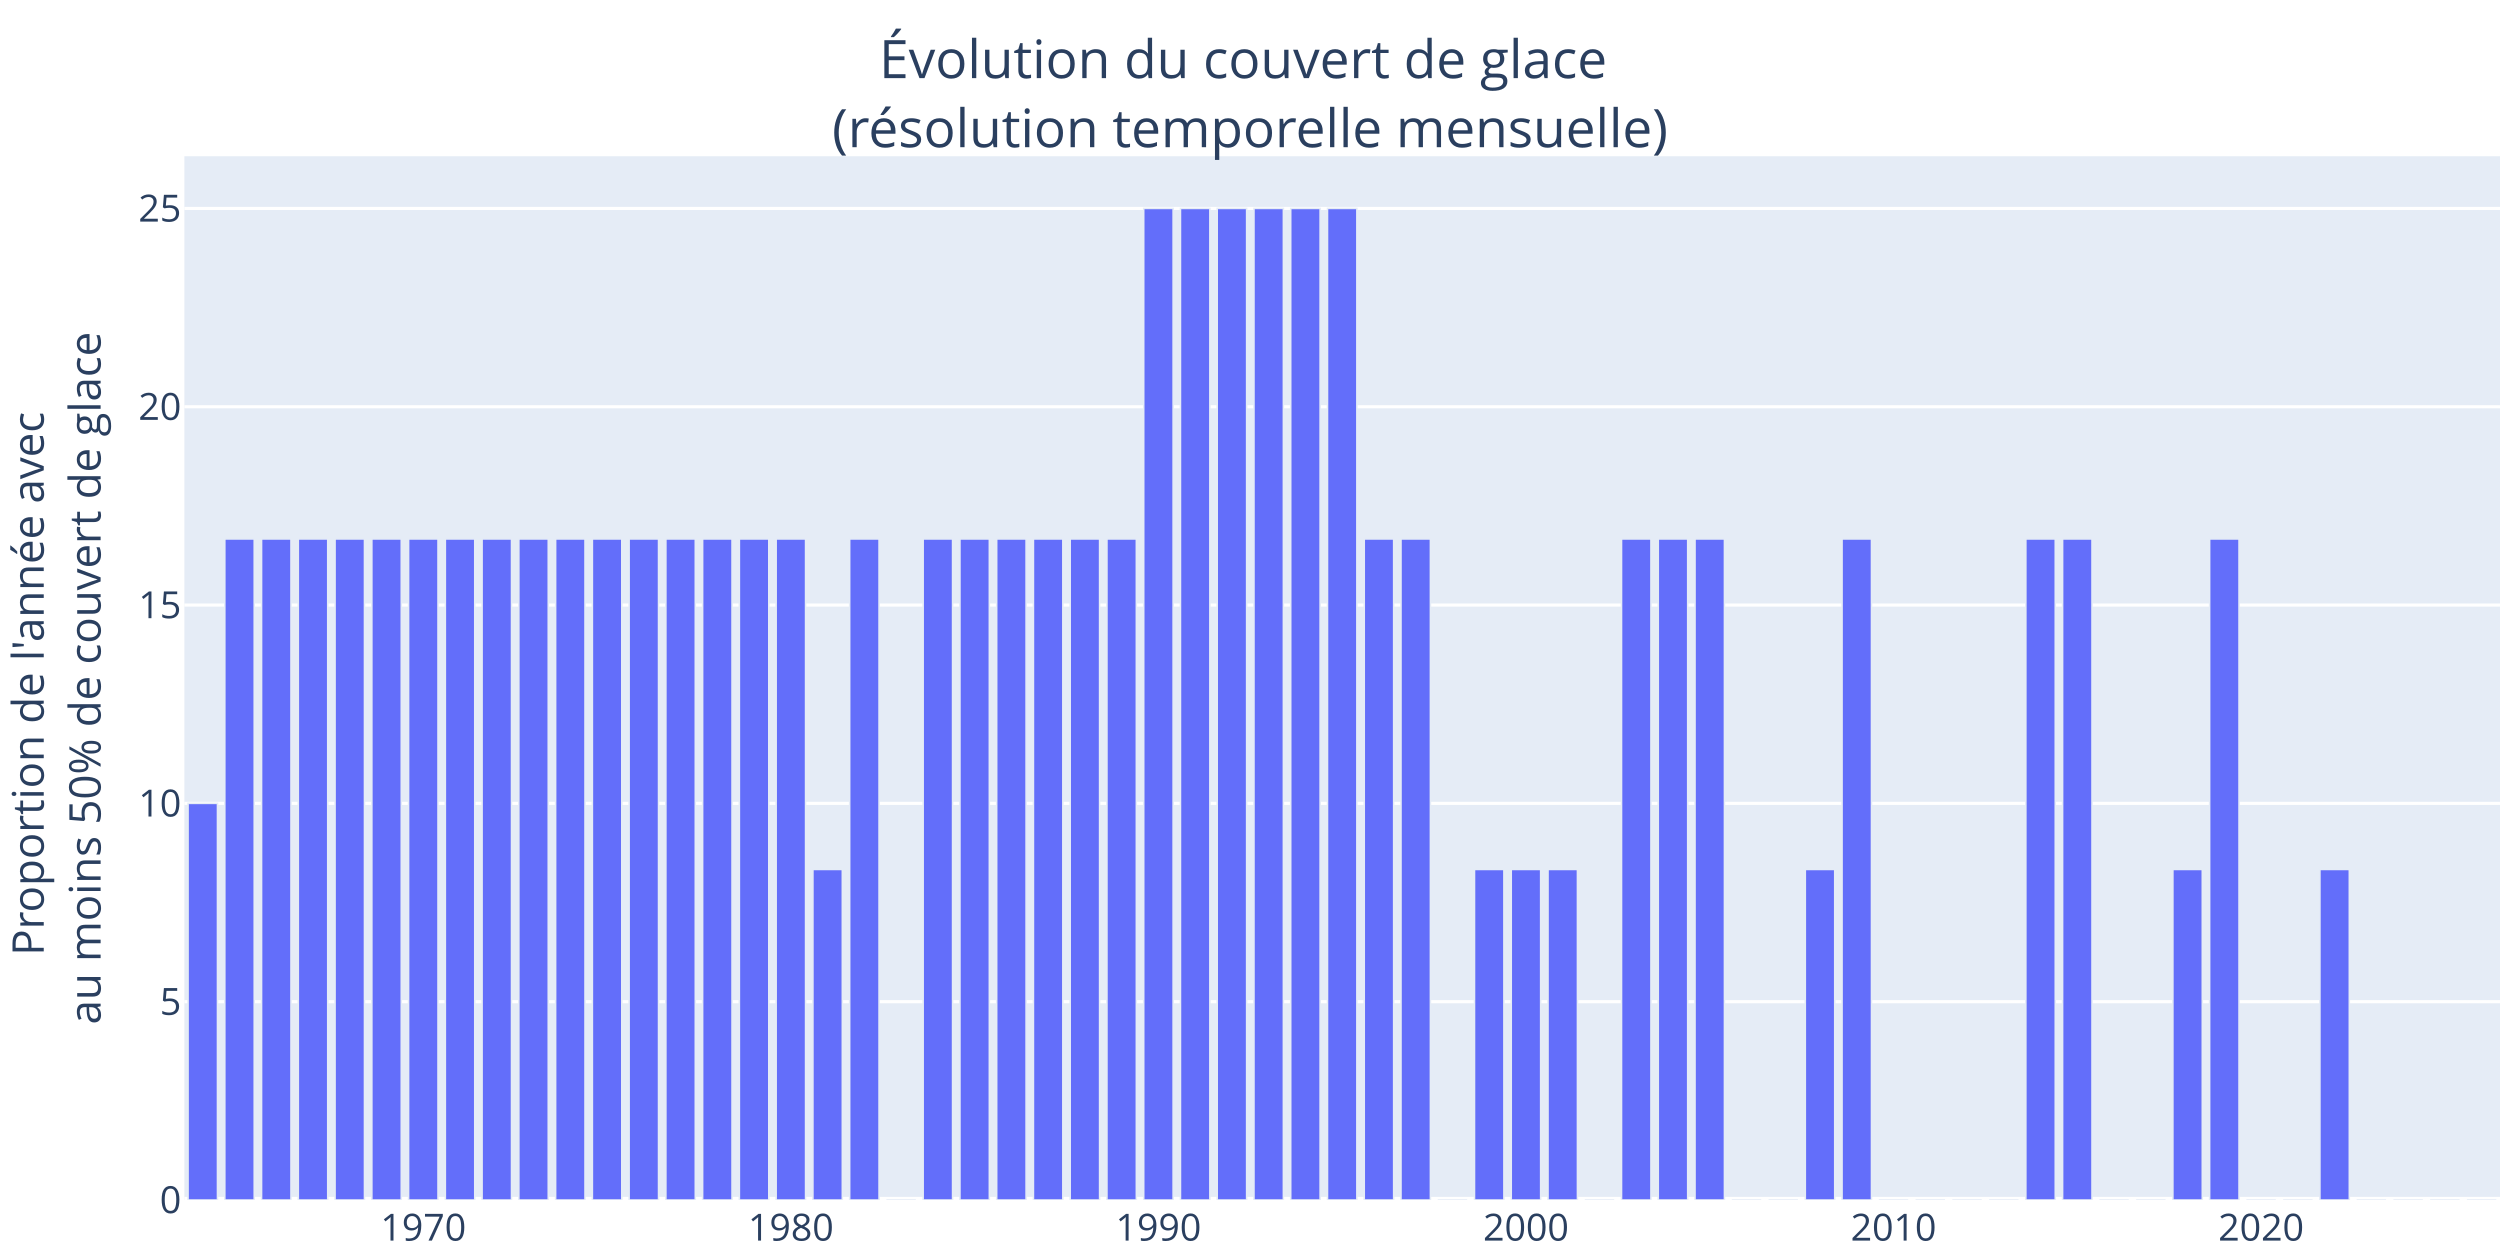
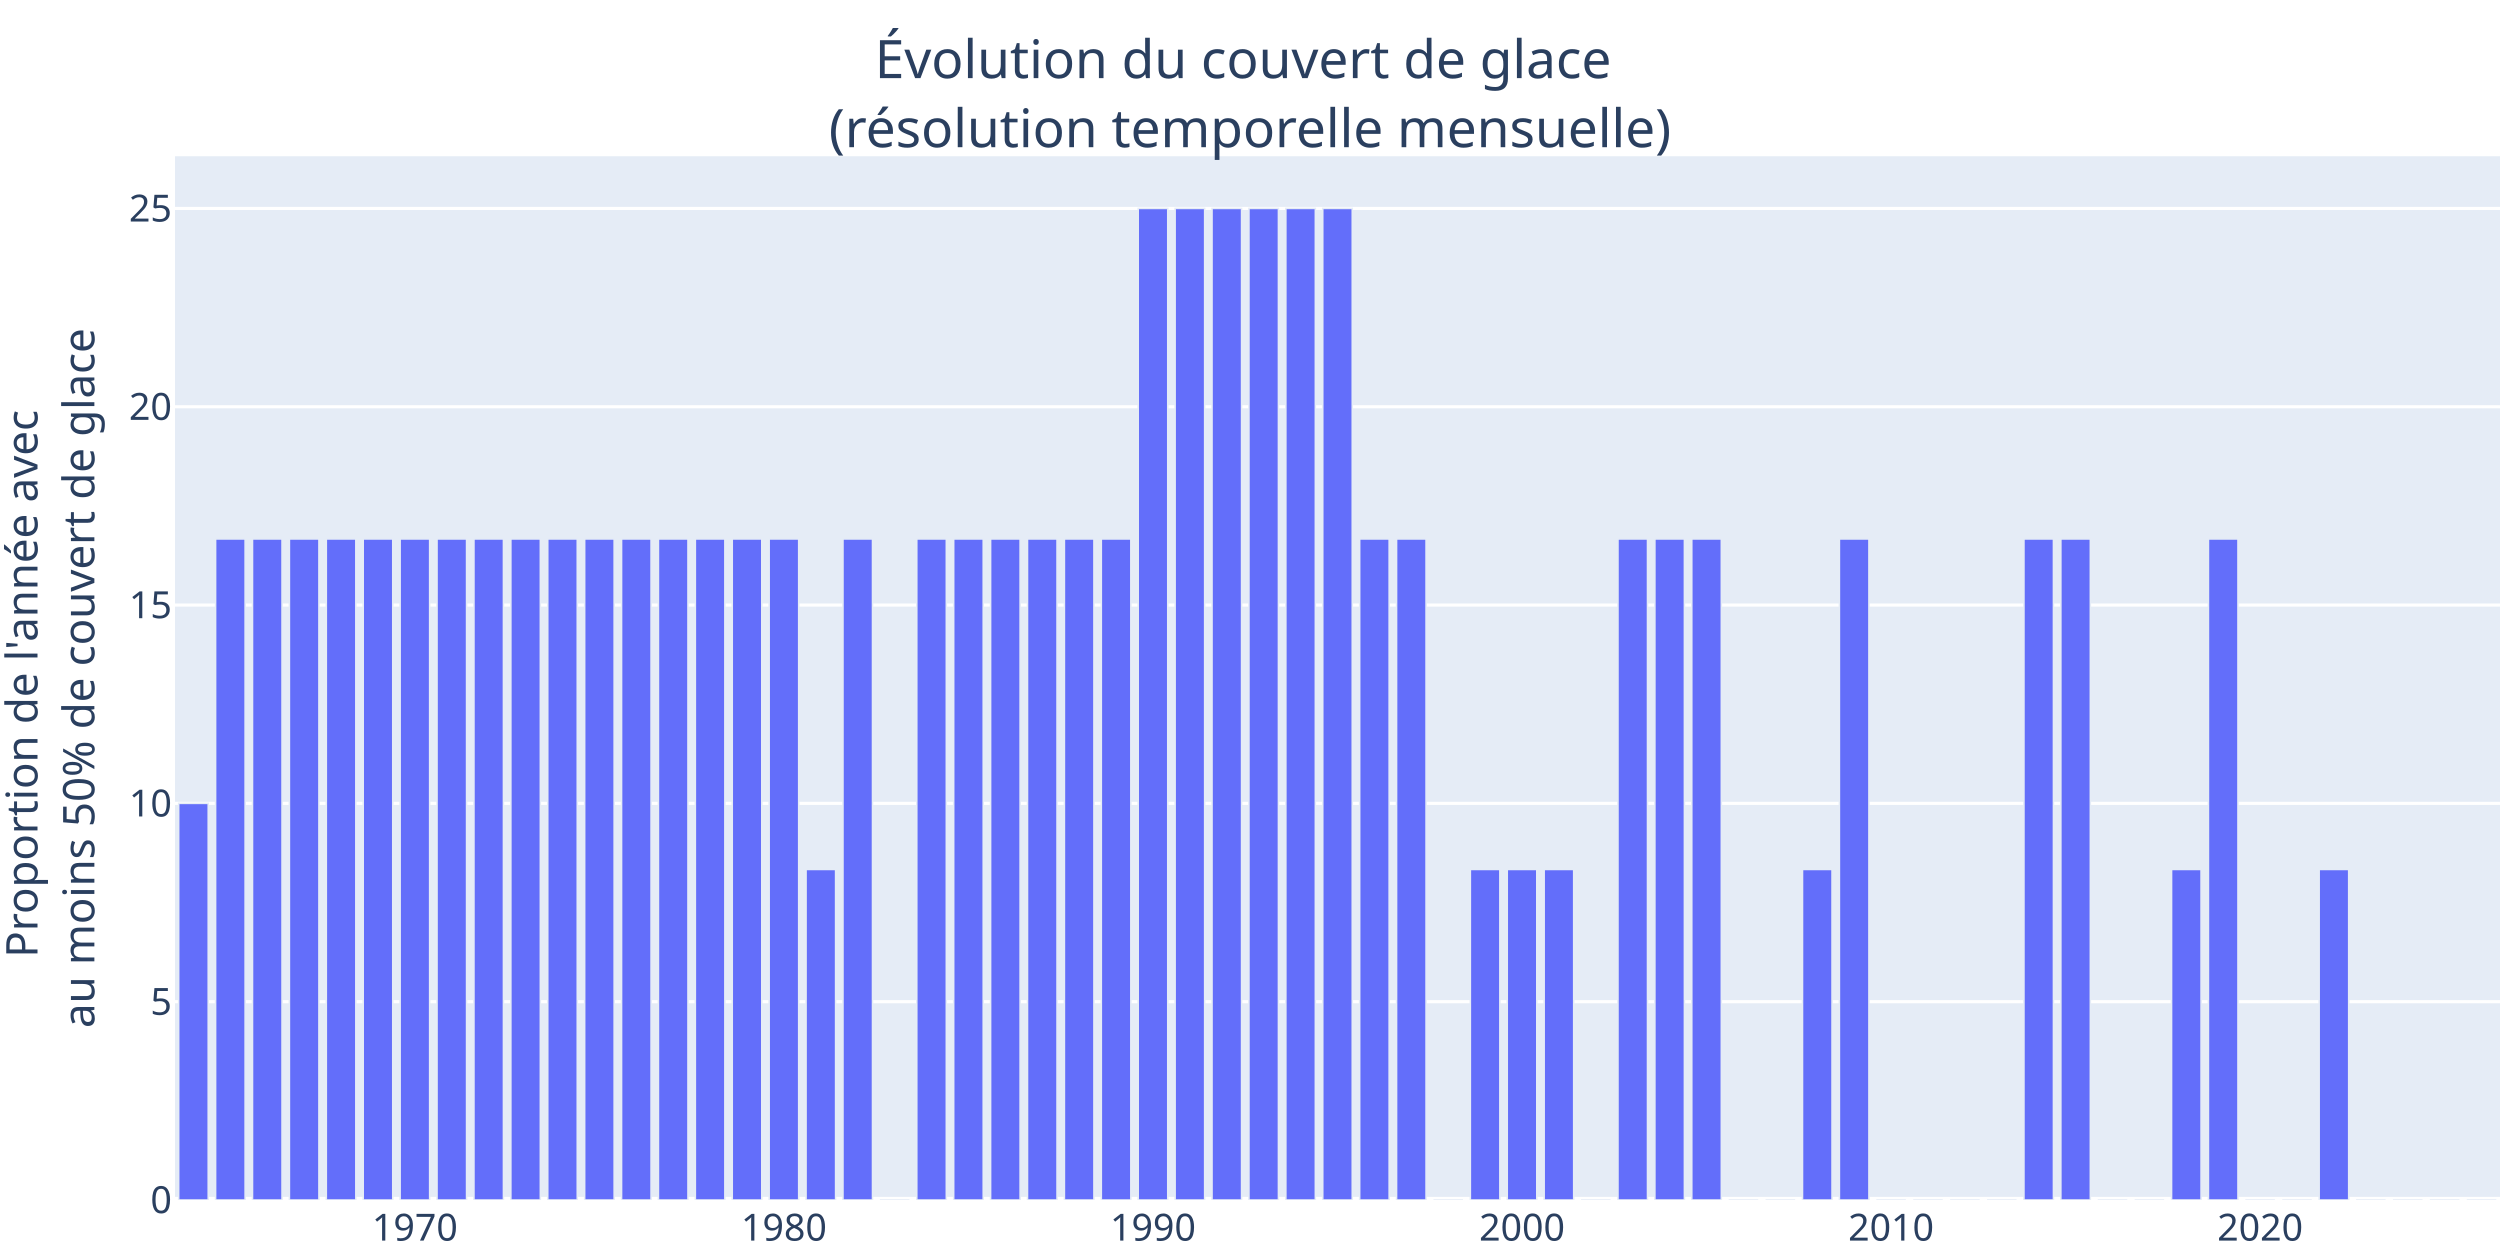
<svg xmlns="http://www.w3.org/2000/svg" class="main-svg" width="800" height="400" style="" viewBox="0 0 800 400">
  <rect x="0" y="0" width="800" height="400" style="fill: rgb(255, 255, 255); fill-opacity: 1;" />
-   <defs id="defs-935d7d">
+   <defs id="defs-7df883">
    <g class="clips">
-       <clipPath id="clip935d7dxyplot" class="plotclip">
-         <rect width="741" height="334" />
+       <clipPath id="clip7df883xyplot" class="plotclip">
+         <rect width="744" height="334" />
      </clipPath>
-       <clipPath class="axesclip" id="clip935d7dx">
-         <rect x="59" y="0" width="741" height="400" />
+       <clipPath class="axesclip" id="clip7df883x">
+         <rect x="56" y="0" width="744" height="400" />
      </clipPath>
-       <clipPath class="axesclip" id="clip935d7dy">
+       <clipPath class="axesclip" id="clip7df883y">
        <rect x="0" y="50" width="800" height="334" />
      </clipPath>
-       <clipPath class="axesclip" id="clip935d7dxy">
-         <rect x="59" y="50" width="741" height="334" />
+       <clipPath class="axesclip" id="clip7df883xy">
+         <rect x="56" y="50" width="744" height="334" />
      </clipPath>
    </g>
    <g class="gradients" />
    <g class="patterns" />
  </defs>
  <g class="bglayer">
-     <rect class="bg" x="59" y="50" width="741" height="334" style="fill: rgb(229, 236, 246); fill-opacity: 1; stroke-width: 0;" />
+     <rect class="bg" x="56" y="50" width="744" height="334" style="fill: rgb(229, 236, 246); fill-opacity: 1; stroke-width: 0;" />
  </g>
  <g class="layer-below">
    <g class="imagelayer" />
    <g class="shapelayer" />
  </g>
  <g class="cartesianlayer">
    <g class="subplot xy">
      <g class="layer-subplot">
        <g class="shapelayer" />
        <g class="imagelayer" />
      </g>
      <g class="minor-gridlayer">
        <g class="x" />
        <g class="y" />
      </g>
      <g class="gridlayer">
        <g class="x" />
        <g class="y">
-           <path class="ygrid crisp" transform="translate(0,320.54)" d="M59,0h741" style="stroke: rgb(255, 255, 255); stroke-opacity: 1; stroke-width: 1px;" />
-           <path class="ygrid crisp" transform="translate(0,257.08)" d="M59,0h741" style="stroke: rgb(255, 255, 255); stroke-opacity: 1; stroke-width: 1px;" />
-           <path class="ygrid crisp" transform="translate(0,193.62)" d="M59,0h741" style="stroke: rgb(255, 255, 255); stroke-opacity: 1; stroke-width: 1px;" />
-           <path class="ygrid crisp" transform="translate(0,130.16)" d="M59,0h741" style="stroke: rgb(255, 255, 255); stroke-opacity: 1; stroke-width: 1px;" />
-           <path class="ygrid crisp" transform="translate(0,66.7)" d="M59,0h741" style="stroke: rgb(255, 255, 255); stroke-opacity: 1; stroke-width: 1px;" />
+           <path class="ygrid crisp" transform="translate(0,320.54)" d="M56,0h744" style="stroke: rgb(255, 255, 255); stroke-opacity: 1; stroke-width: 1px;" />
+           <path class="ygrid crisp" transform="translate(0,257.08)" d="M56,0h744" style="stroke: rgb(255, 255, 255); stroke-opacity: 1; stroke-width: 1px;" />
+           <path class="ygrid crisp" transform="translate(0,193.62)" d="M56,0h744" style="stroke: rgb(255, 255, 255); stroke-opacity: 1; stroke-width: 1px;" />
+           <path class="ygrid crisp" transform="translate(0,130.16)" d="M56,0h744" style="stroke: rgb(255, 255, 255); stroke-opacity: 1; stroke-width: 1px;" />
+           <path class="ygrid crisp" transform="translate(0,66.7)" d="M56,0h744" style="stroke: rgb(255, 255, 255); stroke-opacity: 1; stroke-width: 1px;" />
        </g>
      </g>
      <g class="zerolinelayer">
-         <path class="yzl zl crisp" transform="translate(0,384)" d="M59,0h741" style="stroke: rgb(255, 255, 255); stroke-opacity: 1; stroke-width: 2px;" />
+         <path class="yzl zl crisp" transform="translate(0,384)" d="M56,0h744" style="stroke: rgb(255, 255, 255); stroke-opacity: 1; stroke-width: 2px;" />
      </g>
      <g class="layer-between">
        <g class="shapelayer" />
        <g class="imagelayer" />
      </g>
      <path class="xlines-below" />
      <path class="ylines-below" />
      <g class="overlines-below" />
      <g class="xaxislayer-below" />
      <g class="yaxislayer-below" />
      <g class="overaxes-below" />
      <g class="overplot">
-         <g class="xy" transform="translate(59,50)" clip-path="url(#clip935d7dxyplot)">
+         <g class="xy" transform="translate(56,50)" clip-path="url(#clip7df883xyplot)">
          <g class="barlayer mlayer">
            <g class="trace bars" style="opacity: 1;">
              <g class="points">
                <g class="point">
-                   <path d="M1.18,334V207.08H10.59V334Z" style="vector-effect: none; opacity: 1; stroke-width: 0.5px; fill: rgb(99, 110, 250); fill-opacity: 1; stroke: rgb(229, 236, 246); stroke-opacity: 1;" />
-                 </g>
-                 <g class="point">
-                   <path d="M12.94,334V122.47H22.35V334Z" style="vector-effect: none; opacity: 1; stroke-width: 0.5px; fill: rgb(99, 110, 250); fill-opacity: 1; stroke: rgb(229, 236, 246); stroke-opacity: 1;" />
-                 </g>
-                 <g class="point">
-                   <path d="M24.7,334V122.47H34.11V334Z" style="vector-effect: none; opacity: 1; stroke-width: 0.5px; fill: rgb(99, 110, 250); fill-opacity: 1; stroke: rgb(229, 236, 246); stroke-opacity: 1;" />
-                 </g>
-                 <g class="point">
-                   <path d="M36.46,334V122.47H45.87V334Z" style="vector-effect: none; opacity: 1; stroke-width: 0.5px; fill: rgb(99, 110, 250); fill-opacity: 1; stroke: rgb(229, 236, 246); stroke-opacity: 1;" />
-                 </g>
-                 <g class="point">
-                   <path d="M48.22,334V122.47H57.63V334Z" style="vector-effect: none; opacity: 1; stroke-width: 0.5px; fill: rgb(99, 110, 250); fill-opacity: 1; stroke: rgb(229, 236, 246); stroke-opacity: 1;" />
-                 </g>
-                 <g class="point">
-                   <path d="M59.99,334V122.47H69.4V334Z" style="vector-effect: none; opacity: 1; stroke-width: 0.5px; fill: rgb(99, 110, 250); fill-opacity: 1; stroke: rgb(229, 236, 246); stroke-opacity: 1;" />
-                 </g>
-                 <g class="point">
-                   <path d="M71.75,334V122.47H81.16V334Z" style="vector-effect: none; opacity: 1; stroke-width: 0.5px; fill: rgb(99, 110, 250); fill-opacity: 1; stroke: rgb(229, 236, 246); stroke-opacity: 1;" />
-                 </g>
-                 <g class="point">
-                   <path d="M83.51,334V122.47H92.92V334Z" style="vector-effect: none; opacity: 1; stroke-width: 0.5px; fill: rgb(99, 110, 250); fill-opacity: 1; stroke: rgb(229, 236, 246); stroke-opacity: 1;" />
-                 </g>
-                 <g class="point">
-                   <path d="M95.27,334V122.47H104.68V334Z" style="vector-effect: none; opacity: 1; stroke-width: 0.5px; fill: rgb(99, 110, 250); fill-opacity: 1; stroke: rgb(229, 236, 246); stroke-opacity: 1;" />
-                 </g>
-                 <g class="point">
-                   <path d="M107.03,334V122.47H116.44V334Z" style="vector-effect: none; opacity: 1; stroke-width: 0.5px; fill: rgb(99, 110, 250); fill-opacity: 1; stroke: rgb(229, 236, 246); stroke-opacity: 1;" />
-                 </g>
-                 <g class="point">
-                   <path d="M118.8,334V122.47H128.2V334Z" style="vector-effect: none; opacity: 1; stroke-width: 0.5px; fill: rgb(99, 110, 250); fill-opacity: 1; stroke: rgb(229, 236, 246); stroke-opacity: 1;" />
-                 </g>
-                 <g class="point">
-                   <path d="M130.56,334V122.47H139.97V334Z" style="vector-effect: none; opacity: 1; stroke-width: 0.5px; fill: rgb(99, 110, 250); fill-opacity: 1; stroke: rgb(229, 236, 246); stroke-opacity: 1;" />
-                 </g>
-                 <g class="point">
-                   <path d="M142.32,334V122.47H151.73V334Z" style="vector-effect: none; opacity: 1; stroke-width: 0.5px; fill: rgb(99, 110, 250); fill-opacity: 1; stroke: rgb(229, 236, 246); stroke-opacity: 1;" />
-                 </g>
-                 <g class="point">
-                   <path d="M154.08,334V122.47H163.49V334Z" style="vector-effect: none; opacity: 1; stroke-width: 0.5px; fill: rgb(99, 110, 250); fill-opacity: 1; stroke: rgb(229, 236, 246); stroke-opacity: 1;" />
-                 </g>
-                 <g class="point">
-                   <path d="M165.84,334V122.47H175.25V334Z" style="vector-effect: none; opacity: 1; stroke-width: 0.5px; fill: rgb(99, 110, 250); fill-opacity: 1; stroke: rgb(229, 236, 246); stroke-opacity: 1;" />
-                 </g>
-                 <g class="point">
-                   <path d="M177.6,334V122.47H187.01V334Z" style="vector-effect: none; opacity: 1; stroke-width: 0.5px; fill: rgb(99, 110, 250); fill-opacity: 1; stroke: rgb(229, 236, 246); stroke-opacity: 1;" />
-                 </g>
-                 <g class="point">
-                   <path d="M189.37,334V122.47H198.78V334Z" style="vector-effect: none; opacity: 1; stroke-width: 0.5px; fill: rgb(99, 110, 250); fill-opacity: 1; stroke: rgb(229, 236, 246); stroke-opacity: 1;" />
-                 </g>
-                 <g class="point">
-                   <path d="M201.13,334V228.23H210.54V334Z" style="vector-effect: none; opacity: 1; stroke-width: 0.5px; fill: rgb(99, 110, 250); fill-opacity: 1; stroke: rgb(229, 236, 246); stroke-opacity: 1;" />
-                 </g>
-                 <g class="point">
-                   <path d="M212.89,334V122.47H222.3V334Z" style="vector-effect: none; opacity: 1; stroke-width: 0.5px; fill: rgb(99, 110, 250); fill-opacity: 1; stroke: rgb(229, 236, 246); stroke-opacity: 1;" />
-                 </g>
-                 <g class="point">
-                   <path d="M224.65,334V334H234.06V334Z" style="vector-effect: none; opacity: 1; stroke-width: 0.5px; fill: rgb(99, 110, 250); fill-opacity: 1; stroke: rgb(229, 236, 246); stroke-opacity: 1;" />
-                 </g>
-                 <g class="point">
-                   <path d="M236.41,334V122.47H245.82V334Z" style="vector-effect: none; opacity: 1; stroke-width: 0.5px; fill: rgb(99, 110, 250); fill-opacity: 1; stroke: rgb(229, 236, 246); stroke-opacity: 1;" />
-                 </g>
-                 <g class="point">
-                   <path d="M248.18,334V122.47H257.59V334Z" style="vector-effect: none; opacity: 1; stroke-width: 0.5px; fill: rgb(99, 110, 250); fill-opacity: 1; stroke: rgb(229, 236, 246); stroke-opacity: 1;" />
-                 </g>
-                 <g class="point">
-                   <path d="M259.94,334V122.47H269.35V334Z" style="vector-effect: none; opacity: 1; stroke-width: 0.5px; fill: rgb(99, 110, 250); fill-opacity: 1; stroke: rgb(229, 236, 246); stroke-opacity: 1;" />
-                 </g>
-                 <g class="point">
-                   <path d="M271.7,334V122.47H281.11V334Z" style="vector-effect: none; opacity: 1; stroke-width: 0.5px; fill: rgb(99, 110, 250); fill-opacity: 1; stroke: rgb(229, 236, 246); stroke-opacity: 1;" />
-                 </g>
-                 <g class="point">
-                   <path d="M283.46,334V122.47H292.87V334Z" style="vector-effect: none; opacity: 1; stroke-width: 0.5px; fill: rgb(99, 110, 250); fill-opacity: 1; stroke: rgb(229, 236, 246); stroke-opacity: 1;" />
-                 </g>
-                 <g class="point">
-                   <path d="M295.22,334V122.47H304.63V334Z" style="vector-effect: none; opacity: 1; stroke-width: 0.5px; fill: rgb(99, 110, 250); fill-opacity: 1; stroke: rgb(229, 236, 246); stroke-opacity: 1;" />
-                 </g>
-                 <g class="point">
-                   <path d="M306.99,334V16.7H316.4V334Z" style="vector-effect: none; opacity: 1; stroke-width: 0.5px; fill: rgb(99, 110, 250); fill-opacity: 1; stroke: rgb(229, 236, 246); stroke-opacity: 1;" />
-                 </g>
-                 <g class="point">
-                   <path d="M318.75,334V16.7H328.16V334Z" style="vector-effect: none; opacity: 1; stroke-width: 0.5px; fill: rgb(99, 110, 250); fill-opacity: 1; stroke: rgb(229, 236, 246); stroke-opacity: 1;" />
-                 </g>
-                 <g class="point">
-                   <path d="M330.51,334V16.7H339.92V334Z" style="vector-effect: none; opacity: 1; stroke-width: 0.5px; fill: rgb(99, 110, 250); fill-opacity: 1; stroke: rgb(229, 236, 246); stroke-opacity: 1;" />
-                 </g>
-                 <g class="point">
-                   <path d="M342.27,334V16.7H351.68V334Z" style="vector-effect: none; opacity: 1; stroke-width: 0.5px; fill: rgb(99, 110, 250); fill-opacity: 1; stroke: rgb(229, 236, 246); stroke-opacity: 1;" />
-                 </g>
-                 <g class="point">
-                   <path d="M354.03,334V16.7H363.44V334Z" style="vector-effect: none; opacity: 1; stroke-width: 0.5px; fill: rgb(99, 110, 250); fill-opacity: 1; stroke: rgb(229, 236, 246); stroke-opacity: 1;" />
-                 </g>
-                 <g class="point">
-                   <path d="M365.8,334V16.7H375.2V334Z" style="vector-effect: none; opacity: 1; stroke-width: 0.5px; fill: rgb(99, 110, 250); fill-opacity: 1; stroke: rgb(229, 236, 246); stroke-opacity: 1;" />
-                 </g>
-                 <g class="point">
-                   <path d="M377.56,334V122.47H386.97V334Z" style="vector-effect: none; opacity: 1; stroke-width: 0.5px; fill: rgb(99, 110, 250); fill-opacity: 1; stroke: rgb(229, 236, 246); stroke-opacity: 1;" />
-                 </g>
-                 <g class="point">
-                   <path d="M389.32,334V122.47H398.73V334Z" style="vector-effect: none; opacity: 1; stroke-width: 0.5px; fill: rgb(99, 110, 250); fill-opacity: 1; stroke: rgb(229, 236, 246); stroke-opacity: 1;" />
-                 </g>
-                 <g class="point">
-                   <path d="M401.08,334V334H410.49V334Z" style="vector-effect: none; opacity: 1; stroke-width: 0.5px; fill: rgb(99, 110, 250); fill-opacity: 1; stroke: rgb(229, 236, 246); stroke-opacity: 1;" />
-                 </g>
-                 <g class="point">
-                   <path d="M412.84,334V228.23H422.25V334Z" style="vector-effect: none; opacity: 1; stroke-width: 0.5px; fill: rgb(99, 110, 250); fill-opacity: 1; stroke: rgb(229, 236, 246); stroke-opacity: 1;" />
-                 </g>
-                 <g class="point">
-                   <path d="M424.6,334V228.23H434.01V334Z" style="vector-effect: none; opacity: 1; stroke-width: 0.5px; fill: rgb(99, 110, 250); fill-opacity: 1; stroke: rgb(229, 236, 246); stroke-opacity: 1;" />
-                 </g>
-                 <g class="point">
-                   <path d="M436.37,334V228.23H445.78V334Z" style="vector-effect: none; opacity: 1; stroke-width: 0.5px; fill: rgb(99, 110, 250); fill-opacity: 1; stroke: rgb(229, 236, 246); stroke-opacity: 1;" />
-                 </g>
-                 <g class="point">
-                   <path d="M448.13,334V334H457.54V334Z" style="vector-effect: none; opacity: 1; stroke-width: 0.5px; fill: rgb(99, 110, 250); fill-opacity: 1; stroke: rgb(229, 236, 246); stroke-opacity: 1;" />
-                 </g>
-                 <g class="point">
-                   <path d="M459.89,334V122.47H469.3V334Z" style="vector-effect: none; opacity: 1; stroke-width: 0.5px; fill: rgb(99, 110, 250); fill-opacity: 1; stroke: rgb(229, 236, 246); stroke-opacity: 1;" />
-                 </g>
-                 <g class="point">
-                   <path d="M471.65,334V122.47H481.06V334Z" style="vector-effect: none; opacity: 1; stroke-width: 0.5px; fill: rgb(99, 110, 250); fill-opacity: 1; stroke: rgb(229, 236, 246); stroke-opacity: 1;" />
-                 </g>
-                 <g class="point">
-                   <path d="M483.41,334V122.47H492.82V334Z" style="vector-effect: none; opacity: 1; stroke-width: 0.5px; fill: rgb(99, 110, 250); fill-opacity: 1; stroke: rgb(229, 236, 246); stroke-opacity: 1;" />
-                 </g>
-                 <g class="point">
-                   <path d="M495.18,334V334H504.59V334Z" style="vector-effect: none; opacity: 1; stroke-width: 0.5px; fill: rgb(99, 110, 250); fill-opacity: 1; stroke: rgb(229, 236, 246); stroke-opacity: 1;" />
-                 </g>
-                 <g class="point">
-                   <path d="M506.94,334V334H516.35V334Z" style="vector-effect: none; opacity: 1; stroke-width: 0.5px; fill: rgb(99, 110, 250); fill-opacity: 1; stroke: rgb(229, 236, 246); stroke-opacity: 1;" />
-                 </g>
-                 <g class="point">
-                   <path d="M518.7,334V228.23H528.11V334Z" style="vector-effect: none; opacity: 1; stroke-width: 0.5px; fill: rgb(99, 110, 250); fill-opacity: 1; stroke: rgb(229, 236, 246); stroke-opacity: 1;" />
-                 </g>
-                 <g class="point">
-                   <path d="M530.46,334V122.47H539.87V334Z" style="vector-effect: none; opacity: 1; stroke-width: 0.5px; fill: rgb(99, 110, 250); fill-opacity: 1; stroke: rgb(229, 236, 246); stroke-opacity: 1;" />
-                 </g>
-                 <g class="point">
-                   <path d="M542.22,334V334H551.63V334Z" style="vector-effect: none; opacity: 1; stroke-width: 0.5px; fill: rgb(99, 110, 250); fill-opacity: 1; stroke: rgb(229, 236, 246); stroke-opacity: 1;" />
-                 </g>
-                 <g class="point">
-                   <path d="M553.99,334V334H563.4V334Z" style="vector-effect: none; opacity: 1; stroke-width: 0.5px; fill: rgb(99, 110, 250); fill-opacity: 1; stroke: rgb(229, 236, 246); stroke-opacity: 1;" />
-                 </g>
-                 <g class="point">
-                   <path d="M565.75,334V334H575.16V334Z" style="vector-effect: none; opacity: 1; stroke-width: 0.5px; fill: rgb(99, 110, 250); fill-opacity: 1; stroke: rgb(229, 236, 246); stroke-opacity: 1;" />
-                 </g>
-                 <g class="point">
-                   <path d="M577.51,334V334H586.92V334Z" style="vector-effect: none; opacity: 1; stroke-width: 0.5px; fill: rgb(99, 110, 250); fill-opacity: 1; stroke: rgb(229, 236, 246); stroke-opacity: 1;" />
-                 </g>
-                 <g class="point">
-                   <path d="M589.27,334V122.47H598.68V334Z" style="vector-effect: none; opacity: 1; stroke-width: 0.5px; fill: rgb(99, 110, 250); fill-opacity: 1; stroke: rgb(229, 236, 246); stroke-opacity: 1;" />
-                 </g>
-                 <g class="point">
-                   <path d="M601.03,334V122.47H610.44V334Z" style="vector-effect: none; opacity: 1; stroke-width: 0.5px; fill: rgb(99, 110, 250); fill-opacity: 1; stroke: rgb(229, 236, 246); stroke-opacity: 1;" />
-                 </g>
-                 <g class="point">
-                   <path d="M612.8,334V334H622.2V334Z" style="vector-effect: none; opacity: 1; stroke-width: 0.5px; fill: rgb(99, 110, 250); fill-opacity: 1; stroke: rgb(229, 236, 246); stroke-opacity: 1;" />
-                 </g>
-                 <g class="point">
-                   <path d="M624.56,334V334H633.97V334Z" style="vector-effect: none; opacity: 1; stroke-width: 0.5px; fill: rgb(99, 110, 250); fill-opacity: 1; stroke: rgb(229, 236, 246); stroke-opacity: 1;" />
-                 </g>
-                 <g class="point">
-                   <path d="M636.32,334V228.23H645.73V334Z" style="vector-effect: none; opacity: 1; stroke-width: 0.5px; fill: rgb(99, 110, 250); fill-opacity: 1; stroke: rgb(229, 236, 246); stroke-opacity: 1;" />
-                 </g>
-                 <g class="point">
-                   <path d="M648.08,334V122.47H657.49V334Z" style="vector-effect: none; opacity: 1; stroke-width: 0.5px; fill: rgb(99, 110, 250); fill-opacity: 1; stroke: rgb(229, 236, 246); stroke-opacity: 1;" />
-                 </g>
-                 <g class="point">
-                   <path d="M659.84,334V334H669.25V334Z" style="vector-effect: none; opacity: 1; stroke-width: 0.5px; fill: rgb(99, 110, 250); fill-opacity: 1; stroke: rgb(229, 236, 246); stroke-opacity: 1;" />
-                 </g>
-                 <g class="point">
-                   <path d="M671.6,334V334H681.01V334Z" style="vector-effect: none; opacity: 1; stroke-width: 0.5px; fill: rgb(99, 110, 250); fill-opacity: 1; stroke: rgb(229, 236, 246); stroke-opacity: 1;" />
-                 </g>
-                 <g class="point">
-                   <path d="M683.37,334V228.23H692.78V334Z" style="vector-effect: none; opacity: 1; stroke-width: 0.5px; fill: rgb(99, 110, 250); fill-opacity: 1; stroke: rgb(229, 236, 246); stroke-opacity: 1;" />
-                 </g>
-                 <g class="point">
-                   <path d="M695.13,334V334H704.54V334Z" style="vector-effect: none; opacity: 1; stroke-width: 0.5px; fill: rgb(99, 110, 250); fill-opacity: 1; stroke: rgb(229, 236, 246); stroke-opacity: 1;" />
-                 </g>
-                 <g class="point">
-                   <path d="M706.89,334V334H716.3V334Z" style="vector-effect: none; opacity: 1; stroke-width: 0.5px; fill: rgb(99, 110, 250); fill-opacity: 1; stroke: rgb(229, 236, 246); stroke-opacity: 1;" />
-                 </g>
-                 <g class="point">
-                   <path d="M718.65,334V334H728.06V334Z" style="vector-effect: none; opacity: 1; stroke-width: 0.5px; fill: rgb(99, 110, 250); fill-opacity: 1; stroke: rgb(229, 236, 246); stroke-opacity: 1;" />
-                 </g>
-                 <g class="point">
-                   <path d="M730.41,334V334H739.82V334Z" style="vector-effect: none; opacity: 1; stroke-width: 0.5px; fill: rgb(99, 110, 250); fill-opacity: 1; stroke: rgb(229, 236, 246); stroke-opacity: 1;" />
+                   <path d="M1.18,334V207.08H10.63V334Z" style="vector-effect: none; opacity: 1; stroke-width: 0.5px; fill: rgb(99, 110, 250); fill-opacity: 1; stroke: rgb(229, 236, 246); stroke-opacity: 1;" />
+                 </g>
+                 <g class="point">
+                   <path d="M12.99,334V122.47H22.44V334Z" style="vector-effect: none; opacity: 1; stroke-width: 0.5px; fill: rgb(99, 110, 250); fill-opacity: 1; stroke: rgb(229, 236, 246); stroke-opacity: 1;" />
+                 </g>
+                 <g class="point">
+                   <path d="M24.8,334V122.47H34.25V334Z" style="vector-effect: none; opacity: 1; stroke-width: 0.5px; fill: rgb(99, 110, 250); fill-opacity: 1; stroke: rgb(229, 236, 246); stroke-opacity: 1;" />
+                 </g>
+                 <g class="point">
+                   <path d="M36.61,334V122.47H46.06V334Z" style="vector-effect: none; opacity: 1; stroke-width: 0.5px; fill: rgb(99, 110, 250); fill-opacity: 1; stroke: rgb(229, 236, 246); stroke-opacity: 1;" />
+                 </g>
+                 <g class="point">
+                   <path d="M48.42,334V122.47H57.87V334Z" style="vector-effect: none; opacity: 1; stroke-width: 0.5px; fill: rgb(99, 110, 250); fill-opacity: 1; stroke: rgb(229, 236, 246); stroke-opacity: 1;" />
+                 </g>
+                 <g class="point">
+                   <path d="M60.23,334V122.47H69.68V334Z" style="vector-effect: none; opacity: 1; stroke-width: 0.5px; fill: rgb(99, 110, 250); fill-opacity: 1; stroke: rgb(229, 236, 246); stroke-opacity: 1;" />
+                 </g>
+                 <g class="point">
+                   <path d="M72.04,334V122.47H81.49V334Z" style="vector-effect: none; opacity: 1; stroke-width: 0.5px; fill: rgb(99, 110, 250); fill-opacity: 1; stroke: rgb(229, 236, 246); stroke-opacity: 1;" />
+                 </g>
+                 <g class="point">
+                   <path d="M83.85,334V122.47H93.3V334Z" style="vector-effect: none; opacity: 1; stroke-width: 0.5px; fill: rgb(99, 110, 250); fill-opacity: 1; stroke: rgb(229, 236, 246); stroke-opacity: 1;" />
+                 </g>
+                 <g class="point">
+                   <path d="M95.66,334V122.47H105.1V334Z" style="vector-effect: none; opacity: 1; stroke-width: 0.5px; fill: rgb(99, 110, 250); fill-opacity: 1; stroke: rgb(229, 236, 246); stroke-opacity: 1;" />
+                 </g>
+                 <g class="point">
+                   <path d="M107.47,334V122.47H116.91V334Z" style="vector-effect: none; opacity: 1; stroke-width: 0.5px; fill: rgb(99, 110, 250); fill-opacity: 1; stroke: rgb(229, 236, 246); stroke-opacity: 1;" />
+                 </g>
+                 <g class="point">
+                   <path d="M119.28,334V122.47H128.72V334Z" style="vector-effect: none; opacity: 1; stroke-width: 0.5px; fill: rgb(99, 110, 250); fill-opacity: 1; stroke: rgb(229, 236, 246); stroke-opacity: 1;" />
+                 </g>
+                 <g class="point">
+                   <path d="M131.09,334V122.47H140.53V334Z" style="vector-effect: none; opacity: 1; stroke-width: 0.5px; fill: rgb(99, 110, 250); fill-opacity: 1; stroke: rgb(229, 236, 246); stroke-opacity: 1;" />
+                 </g>
+                 <g class="point">
+                   <path d="M142.9,334V122.47H152.34V334Z" style="vector-effect: none; opacity: 1; stroke-width: 0.5px; fill: rgb(99, 110, 250); fill-opacity: 1; stroke: rgb(229, 236, 246); stroke-opacity: 1;" />
+                 </g>
+                 <g class="point">
+                   <path d="M154.7,334V122.47H164.15V334Z" style="vector-effect: none; opacity: 1; stroke-width: 0.5px; fill: rgb(99, 110, 250); fill-opacity: 1; stroke: rgb(229, 236, 246); stroke-opacity: 1;" />
+                 </g>
+                 <g class="point">
+                   <path d="M166.51,334V122.47H175.96V334Z" style="vector-effect: none; opacity: 1; stroke-width: 0.5px; fill: rgb(99, 110, 250); fill-opacity: 1; stroke: rgb(229, 236, 246); stroke-opacity: 1;" />
+                 </g>
+                 <g class="point">
+                   <path d="M178.32,334V122.47H187.77V334Z" style="vector-effect: none; opacity: 1; stroke-width: 0.5px; fill: rgb(99, 110, 250); fill-opacity: 1; stroke: rgb(229, 236, 246); stroke-opacity: 1;" />
+                 </g>
+                 <g class="point">
+                   <path d="M190.13,334V122.47H199.58V334Z" style="vector-effect: none; opacity: 1; stroke-width: 0.5px; fill: rgb(99, 110, 250); fill-opacity: 1; stroke: rgb(229, 236, 246); stroke-opacity: 1;" />
+                 </g>
+                 <g class="point">
+                   <path d="M201.94,334V228.23H211.39V334Z" style="vector-effect: none; opacity: 1; stroke-width: 0.5px; fill: rgb(99, 110, 250); fill-opacity: 1; stroke: rgb(229, 236, 246); stroke-opacity: 1;" />
+                 </g>
+                 <g class="point">
+                   <path d="M213.75,334V122.47H223.2V334Z" style="vector-effect: none; opacity: 1; stroke-width: 0.5px; fill: rgb(99, 110, 250); fill-opacity: 1; stroke: rgb(229, 236, 246); stroke-opacity: 1;" />
+                 </g>
+                 <g class="point">
+                   <path d="M225.56,334V334H235.01V334Z" style="vector-effect: none; opacity: 1; stroke-width: 0.5px; fill: rgb(99, 110, 250); fill-opacity: 1; stroke: rgb(229, 236, 246); stroke-opacity: 1;" />
+                 </g>
+                 <g class="point">
+                   <path d="M237.37,334V122.47H246.82V334Z" style="vector-effect: none; opacity: 1; stroke-width: 0.5px; fill: rgb(99, 110, 250); fill-opacity: 1; stroke: rgb(229, 236, 246); stroke-opacity: 1;" />
+                 </g>
+                 <g class="point">
+                   <path d="M249.18,334V122.47H258.63V334Z" style="vector-effect: none; opacity: 1; stroke-width: 0.5px; fill: rgb(99, 110, 250); fill-opacity: 1; stroke: rgb(229, 236, 246); stroke-opacity: 1;" />
+                 </g>
+                 <g class="point">
+                   <path d="M260.99,334V122.47H270.44V334Z" style="vector-effect: none; opacity: 1; stroke-width: 0.5px; fill: rgb(99, 110, 250); fill-opacity: 1; stroke: rgb(229, 236, 246); stroke-opacity: 1;" />
+                 </g>
+                 <g class="point">
+                   <path d="M272.8,334V122.47H282.25V334Z" style="vector-effect: none; opacity: 1; stroke-width: 0.5px; fill: rgb(99, 110, 250); fill-opacity: 1; stroke: rgb(229, 236, 246); stroke-opacity: 1;" />
+                 </g>
+                 <g class="point">
+                   <path d="M284.61,334V122.47H294.06V334Z" style="vector-effect: none; opacity: 1; stroke-width: 0.5px; fill: rgb(99, 110, 250); fill-opacity: 1; stroke: rgb(229, 236, 246); stroke-opacity: 1;" />
+                 </g>
+                 <g class="point">
+                   <path d="M296.42,334V122.47H305.87V334Z" style="vector-effect: none; opacity: 1; stroke-width: 0.5px; fill: rgb(99, 110, 250); fill-opacity: 1; stroke: rgb(229, 236, 246); stroke-opacity: 1;" />
+                 </g>
+                 <g class="point">
+                   <path d="M308.23,334V16.7H317.68V334Z" style="vector-effect: none; opacity: 1; stroke-width: 0.5px; fill: rgb(99, 110, 250); fill-opacity: 1; stroke: rgb(229, 236, 246); stroke-opacity: 1;" />
+                 </g>
+                 <g class="point">
+                   <path d="M320.04,334V16.7H329.49V334Z" style="vector-effect: none; opacity: 1; stroke-width: 0.5px; fill: rgb(99, 110, 250); fill-opacity: 1; stroke: rgb(229, 236, 246); stroke-opacity: 1;" />
+                 </g>
+                 <g class="point">
+                   <path d="M331.85,334V16.7H341.3V334Z" style="vector-effect: none; opacity: 1; stroke-width: 0.5px; fill: rgb(99, 110, 250); fill-opacity: 1; stroke: rgb(229, 236, 246); stroke-opacity: 1;" />
+                 </g>
+                 <g class="point">
+                   <path d="M343.66,334V16.7H353.1V334Z" style="vector-effect: none; opacity: 1; stroke-width: 0.5px; fill: rgb(99, 110, 250); fill-opacity: 1; stroke: rgb(229, 236, 246); stroke-opacity: 1;" />
+                 </g>
+                 <g class="point">
+                   <path d="M355.47,334V16.7H364.91V334Z" style="vector-effect: none; opacity: 1; stroke-width: 0.5px; fill: rgb(99, 110, 250); fill-opacity: 1; stroke: rgb(229, 236, 246); stroke-opacity: 1;" />
+                 </g>
+                 <g class="point">
+                   <path d="M367.28,334V16.7H376.72V334Z" style="vector-effect: none; opacity: 1; stroke-width: 0.5px; fill: rgb(99, 110, 250); fill-opacity: 1; stroke: rgb(229, 236, 246); stroke-opacity: 1;" />
+                 </g>
+                 <g class="point">
+                   <path d="M379.09,334V122.47H388.53V334Z" style="vector-effect: none; opacity: 1; stroke-width: 0.5px; fill: rgb(99, 110, 250); fill-opacity: 1; stroke: rgb(229, 236, 246); stroke-opacity: 1;" />
+                 </g>
+                 <g class="point">
+                   <path d="M390.9,334V122.47H400.34V334Z" style="vector-effect: none; opacity: 1; stroke-width: 0.5px; fill: rgb(99, 110, 250); fill-opacity: 1; stroke: rgb(229, 236, 246); stroke-opacity: 1;" />
+                 </g>
+                 <g class="point">
+                   <path d="M402.7,334V334H412.15V334Z" style="vector-effect: none; opacity: 1; stroke-width: 0.5px; fill: rgb(99, 110, 250); fill-opacity: 1; stroke: rgb(229, 236, 246); stroke-opacity: 1;" />
+                 </g>
+                 <g class="point">
+                   <path d="M414.51,334V228.23H423.96V334Z" style="vector-effect: none; opacity: 1; stroke-width: 0.5px; fill: rgb(99, 110, 250); fill-opacity: 1; stroke: rgb(229, 236, 246); stroke-opacity: 1;" />
+                 </g>
+                 <g class="point">
+                   <path d="M426.32,334V228.23H435.77V334Z" style="vector-effect: none; opacity: 1; stroke-width: 0.5px; fill: rgb(99, 110, 250); fill-opacity: 1; stroke: rgb(229, 236, 246); stroke-opacity: 1;" />
+                 </g>
+                 <g class="point">
+                   <path d="M438.13,334V228.23H447.58V334Z" style="vector-effect: none; opacity: 1; stroke-width: 0.5px; fill: rgb(99, 110, 250); fill-opacity: 1; stroke: rgb(229, 236, 246); stroke-opacity: 1;" />
+                 </g>
+                 <g class="point">
+                   <path d="M449.94,334V334H459.39V334Z" style="vector-effect: none; opacity: 1; stroke-width: 0.5px; fill: rgb(99, 110, 250); fill-opacity: 1; stroke: rgb(229, 236, 246); stroke-opacity: 1;" />
+                 </g>
+                 <g class="point">
+                   <path d="M461.75,334V122.47H471.2V334Z" style="vector-effect: none; opacity: 1; stroke-width: 0.5px; fill: rgb(99, 110, 250); fill-opacity: 1; stroke: rgb(229, 236, 246); stroke-opacity: 1;" />
+                 </g>
+                 <g class="point">
+                   <path d="M473.56,334V122.47H483.01V334Z" style="vector-effect: none; opacity: 1; stroke-width: 0.5px; fill: rgb(99, 110, 250); fill-opacity: 1; stroke: rgb(229, 236, 246); stroke-opacity: 1;" />
+                 </g>
+                 <g class="point">
+                   <path d="M485.37,334V122.47H494.82V334Z" style="vector-effect: none; opacity: 1; stroke-width: 0.5px; fill: rgb(99, 110, 250); fill-opacity: 1; stroke: rgb(229, 236, 246); stroke-opacity: 1;" />
+                 </g>
+                 <g class="point">
+                   <path d="M497.18,334V334H506.63V334Z" style="vector-effect: none; opacity: 1; stroke-width: 0.5px; fill: rgb(99, 110, 250); fill-opacity: 1; stroke: rgb(229, 236, 246); stroke-opacity: 1;" />
+                 </g>
+                 <g class="point">
+                   <path d="M508.99,334V334H518.44V334Z" style="vector-effect: none; opacity: 1; stroke-width: 0.5px; fill: rgb(99, 110, 250); fill-opacity: 1; stroke: rgb(229, 236, 246); stroke-opacity: 1;" />
+                 </g>
+                 <g class="point">
+                   <path d="M520.8,334V228.23H530.25V334Z" style="vector-effect: none; opacity: 1; stroke-width: 0.5px; fill: rgb(99, 110, 250); fill-opacity: 1; stroke: rgb(229, 236, 246); stroke-opacity: 1;" />
+                 </g>
+                 <g class="point">
+                   <path d="M532.61,334V122.47H542.06V334Z" style="vector-effect: none; opacity: 1; stroke-width: 0.5px; fill: rgb(99, 110, 250); fill-opacity: 1; stroke: rgb(229, 236, 246); stroke-opacity: 1;" />
+                 </g>
+                 <g class="point">
+                   <path d="M544.42,334V334H553.87V334Z" style="vector-effect: none; opacity: 1; stroke-width: 0.5px; fill: rgb(99, 110, 250); fill-opacity: 1; stroke: rgb(229, 236, 246); stroke-opacity: 1;" />
+                 </g>
+                 <g class="point">
+                   <path d="M556.23,334V334H565.68V334Z" style="vector-effect: none; opacity: 1; stroke-width: 0.5px; fill: rgb(99, 110, 250); fill-opacity: 1; stroke: rgb(229, 236, 246); stroke-opacity: 1;" />
+                 </g>
+                 <g class="point">
+                   <path d="M568.04,334V334H577.49V334Z" style="vector-effect: none; opacity: 1; stroke-width: 0.5px; fill: rgb(99, 110, 250); fill-opacity: 1; stroke: rgb(229, 236, 246); stroke-opacity: 1;" />
+                 </g>
+                 <g class="point">
+                   <path d="M579.85,334V334H589.3V334Z" style="vector-effect: none; opacity: 1; stroke-width: 0.5px; fill: rgb(99, 110, 250); fill-opacity: 1; stroke: rgb(229, 236, 246); stroke-opacity: 1;" />
+                 </g>
+                 <g class="point">
+                   <path d="M591.66,334V122.47H601.1V334Z" style="vector-effect: none; opacity: 1; stroke-width: 0.5px; fill: rgb(99, 110, 250); fill-opacity: 1; stroke: rgb(229, 236, 246); stroke-opacity: 1;" />
+                 </g>
+                 <g class="point">
+                   <path d="M603.47,334V122.47H612.91V334Z" style="vector-effect: none; opacity: 1; stroke-width: 0.5px; fill: rgb(99, 110, 250); fill-opacity: 1; stroke: rgb(229, 236, 246); stroke-opacity: 1;" />
+                 </g>
+                 <g class="point">
+                   <path d="M615.28,334V334H624.72V334Z" style="vector-effect: none; opacity: 1; stroke-width: 0.5px; fill: rgb(99, 110, 250); fill-opacity: 1; stroke: rgb(229, 236, 246); stroke-opacity: 1;" />
+                 </g>
+                 <g class="point">
+                   <path d="M627.09,334V334H636.53V334Z" style="vector-effect: none; opacity: 1; stroke-width: 0.5px; fill: rgb(99, 110, 250); fill-opacity: 1; stroke: rgb(229, 236, 246); stroke-opacity: 1;" />
+                 </g>
+                 <g class="point">
+                   <path d="M638.9,334V228.23H648.34V334Z" style="vector-effect: none; opacity: 1; stroke-width: 0.5px; fill: rgb(99, 110, 250); fill-opacity: 1; stroke: rgb(229, 236, 246); stroke-opacity: 1;" />
+                 </g>
+                 <g class="point">
+                   <path d="M650.7,334V122.47H660.15V334Z" style="vector-effect: none; opacity: 1; stroke-width: 0.5px; fill: rgb(99, 110, 250); fill-opacity: 1; stroke: rgb(229, 236, 246); stroke-opacity: 1;" />
+                 </g>
+                 <g class="point">
+                   <path d="M662.51,334V334H671.96V334Z" style="vector-effect: none; opacity: 1; stroke-width: 0.5px; fill: rgb(99, 110, 250); fill-opacity: 1; stroke: rgb(229, 236, 246); stroke-opacity: 1;" />
+                 </g>
+                 <g class="point">
+                   <path d="M674.32,334V334H683.77V334Z" style="vector-effect: none; opacity: 1; stroke-width: 0.5px; fill: rgb(99, 110, 250); fill-opacity: 1; stroke: rgb(229, 236, 246); stroke-opacity: 1;" />
+                 </g>
+                 <g class="point">
+                   <path d="M686.13,334V228.23H695.58V334Z" style="vector-effect: none; opacity: 1; stroke-width: 0.5px; fill: rgb(99, 110, 250); fill-opacity: 1; stroke: rgb(229, 236, 246); stroke-opacity: 1;" />
+                 </g>
+                 <g class="point">
+                   <path d="M697.94,334V334H707.39V334Z" style="vector-effect: none; opacity: 1; stroke-width: 0.5px; fill: rgb(99, 110, 250); fill-opacity: 1; stroke: rgb(229, 236, 246); stroke-opacity: 1;" />
+                 </g>
+                 <g class="point">
+                   <path d="M709.75,334V334H719.2V334Z" style="vector-effect: none; opacity: 1; stroke-width: 0.5px; fill: rgb(99, 110, 250); fill-opacity: 1; stroke: rgb(229, 236, 246); stroke-opacity: 1;" />
+                 </g>
+                 <g class="point">
+                   <path d="M721.56,334V334H731.01V334Z" style="vector-effect: none; opacity: 1; stroke-width: 0.5px; fill: rgb(99, 110, 250); fill-opacity: 1; stroke: rgb(229, 236, 246); stroke-opacity: 1;" />
+                 </g>
+                 <g class="point">
+                   <path d="M733.37,334V334H742.82V334Z" style="vector-effect: none; opacity: 1; stroke-width: 0.5px; fill: rgb(99, 110, 250); fill-opacity: 1; stroke: rgb(229, 236, 246); stroke-opacity: 1;" />
                </g>
              </g>
            </g>
          </g>
        </g>
      </g>
      <g class="zerolinelayer-above" />
      <path class="xlines-above crisp" d="M0,0" style="fill: none;" />
      <path class="ylines-above crisp" d="M0,0" style="fill: none;" />
      <g class="overlines-above" />
      <g class="xaxislayer-above">
        <g class="xtick">
-           <text text-anchor="middle" x="0" y="397" transform="translate(135.45,0)" style="font-family: 'Open Sans', verdana, arial, sans-serif; font-size: 12px; fill: rgb(42, 63, 95); fill-opacity: 1; white-space: pre;">1970</text>
-         </g>
-         <g class="xtick">
-           <text text-anchor="middle" x="0" y="397" style="font-family: 'Open Sans', verdana, arial, sans-serif; font-size: 12px; fill: rgb(42, 63, 95); fill-opacity: 1; white-space: pre;" transform="translate(253.07,0)">1980</text>
-         </g>
-         <g class="xtick">
-           <text text-anchor="middle" x="0" y="397" style="font-family: 'Open Sans', verdana, arial, sans-serif; font-size: 12px; fill: rgb(42, 63, 95); fill-opacity: 1; white-space: pre;" transform="translate(370.69,0)">1990</text>
-         </g>
-         <g class="xtick">
-           <text text-anchor="middle" x="0" y="397" style="font-family: 'Open Sans', verdana, arial, sans-serif; font-size: 12px; fill: rgb(42, 63, 95); fill-opacity: 1; white-space: pre;" transform="translate(488.31,0)">2000</text>
-         </g>
-         <g class="xtick">
-           <text text-anchor="middle" x="0" y="397" style="font-family: 'Open Sans', verdana, arial, sans-serif; font-size: 12px; fill: rgb(42, 63, 95); fill-opacity: 1; white-space: pre;" transform="translate(605.93,0)">2010</text>
-         </g>
-         <g class="xtick">
-           <text text-anchor="middle" x="0" y="397" style="font-family: 'Open Sans', verdana, arial, sans-serif; font-size: 12px; fill: rgb(42, 63, 95); fill-opacity: 1; white-space: pre;" transform="translate(723.55,0)">2020</text>
+           <text text-anchor="middle" x="0" y="397" transform="translate(132.76,0)" style="font-family: 'Playfair Display'; font-size: 12px; fill: rgb(42, 63, 95); fill-opacity: 1; white-space: pre;">1970</text>
+         </g>
+         <g class="xtick">
+           <text text-anchor="middle" x="0" y="397" style="font-family: 'Playfair Display'; font-size: 12px; fill: rgb(42, 63, 95); fill-opacity: 1; white-space: pre;" transform="translate(250.86,0)">1980</text>
+         </g>
+         <g class="xtick">
+           <text text-anchor="middle" x="0" y="397" style="font-family: 'Playfair Display'; font-size: 12px; fill: rgb(42, 63, 95); fill-opacity: 1; white-space: pre;" transform="translate(368.95,0)">1990</text>
+         </g>
+         <g class="xtick">
+           <text text-anchor="middle" x="0" y="397" style="font-family: 'Playfair Display'; font-size: 12px; fill: rgb(42, 63, 95); fill-opacity: 1; white-space: pre;" transform="translate(487.05,0)">2000</text>
+         </g>
+         <g class="xtick">
+           <text text-anchor="middle" x="0" y="397" style="font-family: 'Playfair Display'; font-size: 12px; fill: rgb(42, 63, 95); fill-opacity: 1; white-space: pre;" transform="translate(605.14,0)">2010</text>
+         </g>
+         <g class="xtick">
+           <text text-anchor="middle" x="0" y="397" style="font-family: 'Playfair Display'; font-size: 12px; fill: rgb(42, 63, 95); fill-opacity: 1; white-space: pre;" transform="translate(723.24,0)">2020</text>
        </g>
      </g>
      <g class="yaxislayer-above">
        <g class="ytick">
-           <text text-anchor="end" x="58" y="4.2" transform="translate(0,384)" style="font-family: 'Open Sans', verdana, arial, sans-serif; font-size: 12px; fill: rgb(42, 63, 95); fill-opacity: 1; white-space: pre;">0</text>
-         </g>
-         <g class="ytick">
-           <text text-anchor="end" x="58" y="4.2" style="font-family: 'Open Sans', verdana, arial, sans-serif; font-size: 12px; fill: rgb(42, 63, 95); fill-opacity: 1; white-space: pre;" transform="translate(0,320.54)">5</text>
-         </g>
-         <g class="ytick">
-           <text text-anchor="end" x="58" y="4.2" style="font-family: 'Open Sans', verdana, arial, sans-serif; font-size: 12px; fill: rgb(42, 63, 95); fill-opacity: 1; white-space: pre;" transform="translate(0,257.08)">10</text>
-         </g>
-         <g class="ytick">
-           <text text-anchor="end" x="58" y="4.2" style="font-family: 'Open Sans', verdana, arial, sans-serif; font-size: 12px; fill: rgb(42, 63, 95); fill-opacity: 1; white-space: pre;" transform="translate(0,193.62)">15</text>
-         </g>
-         <g class="ytick">
-           <text text-anchor="end" x="58" y="4.2" style="font-family: 'Open Sans', verdana, arial, sans-serif; font-size: 12px; fill: rgb(42, 63, 95); fill-opacity: 1; white-space: pre;" transform="translate(0,130.16)">20</text>
-         </g>
-         <g class="ytick">
-           <text text-anchor="end" x="58" y="4.2" style="font-family: 'Open Sans', verdana, arial, sans-serif; font-size: 12px; fill: rgb(42, 63, 95); fill-opacity: 1; white-space: pre;" transform="translate(0,66.7)">25</text>
+           <text text-anchor="end" x="55" y="4.2" transform="translate(0,384)" style="font-family: 'Playfair Display'; font-size: 12px; fill: rgb(42, 63, 95); fill-opacity: 1; white-space: pre;">0</text>
+         </g>
+         <g class="ytick">
+           <text text-anchor="end" x="55" y="4.2" style="font-family: 'Playfair Display'; font-size: 12px; fill: rgb(42, 63, 95); fill-opacity: 1; white-space: pre;" transform="translate(0,320.54)">5</text>
+         </g>
+         <g class="ytick">
+           <text text-anchor="end" x="55" y="4.2" style="font-family: 'Playfair Display'; font-size: 12px; fill: rgb(42, 63, 95); fill-opacity: 1; white-space: pre;" transform="translate(0,257.08)">10</text>
+         </g>
+         <g class="ytick">
+           <text text-anchor="end" x="55" y="4.2" style="font-family: 'Playfair Display'; font-size: 12px; fill: rgb(42, 63, 95); fill-opacity: 1; white-space: pre;" transform="translate(0,193.62)">15</text>
+         </g>
+         <g class="ytick">
+           <text text-anchor="end" x="55" y="4.2" style="font-family: 'Playfair Display'; font-size: 12px; fill: rgb(42, 63, 95); fill-opacity: 1; white-space: pre;" transform="translate(0,130.16)">20</text>
+         </g>
+         <g class="ytick">
+           <text text-anchor="end" x="55" y="4.2" style="font-family: 'Playfair Display'; font-size: 12px; fill: rgb(42, 63, 95); fill-opacity: 1; white-space: pre;" transform="translate(0,66.7)">25</text>
        </g>
      </g>
      <g class="overaxes-above" />
    </g>
  </g>
  <g class="polarlayer" />
  <g class="smithlayer" />
  <g class="ternarylayer" />
  <g class="geolayer" />
  <g class="funnelarealayer" />
  <g class="pielayer" />
  <g class="iciclelayer" />
  <g class="treemaplayer" />
  <g class="sunburstlayer" />
  <g class="glimages" />
-   <defs id="topdefs-935d7d">
+   <defs id="topdefs-7df883">
    <g class="clips" />
  </defs>
  <g class="layer-above">
    <g class="imagelayer" />
    <g class="shapelayer" />
  </g>
  <g class="infolayer">
    <g class="g-gtitle">
-       <text class="gtitle" x="400" y="25" text-anchor="middle" dy="0em" style="opacity: 1; font-family: 'Open Sans', verdana, arial, sans-serif; font-size: 17px; fill: rgb(42, 63, 95); fill-opacity: 1; white-space: pre;">
+       <text class="gtitle" x="400" y="25" text-anchor="middle" dy="0em" style="opacity: 1; font-family: 'Playfair Display'; font-size: 17px; fill: rgb(42, 63, 95); fill-opacity: 1; white-space: pre;">
        <tspan class="line" dy="0em" x="400" y="25">Évolution du couvert de glace</tspan>
        <tspan class="line" dy="1.3em" x="400" y="25">(résolution temporelle mensuelle)</tspan>
      </text>
    </g>
    <g class="g-xtitle" />
-     <g class="g-ytitle" transform="translate(8.865234,0)">
-       <text class="ytitle" transform="rotate(-90,5.134375,217)" x="5.134" y="217" text-anchor="middle" style="opacity: 1; font-family: 'Open Sans', verdana, arial, sans-serif; font-size: 14px; fill: rgb(42, 63, 95); fill-opacity: 1; white-space: pre;">
-         <tspan class="line" dy="0em" x="5.134" y="217">Proportion de l'année avec</tspan>
-         <tspan class="line" dy="1.3em" x="5.134" y="217">au moins 50% de couvert de glace</tspan>
+     <g class="g-ytitle" transform="translate(6.599609,0)">
+       <text class="ytitle" transform="rotate(-90,5.4,217)" x="5.4" y="217" text-anchor="middle" style="opacity: 1; font-family: 'Playfair Display'; font-size: 14px; fill: rgb(42, 63, 95); fill-opacity: 1; white-space: pre;">
+         <tspan class="line" dy="0em" x="5.4" y="217">Proportion de l'année avec</tspan>
+         <tspan class="line" dy="1.3em" x="5.4" y="217">au moins 50% de couvert de glace</tspan>
      </text>
    </g>
  </g>
</svg>
